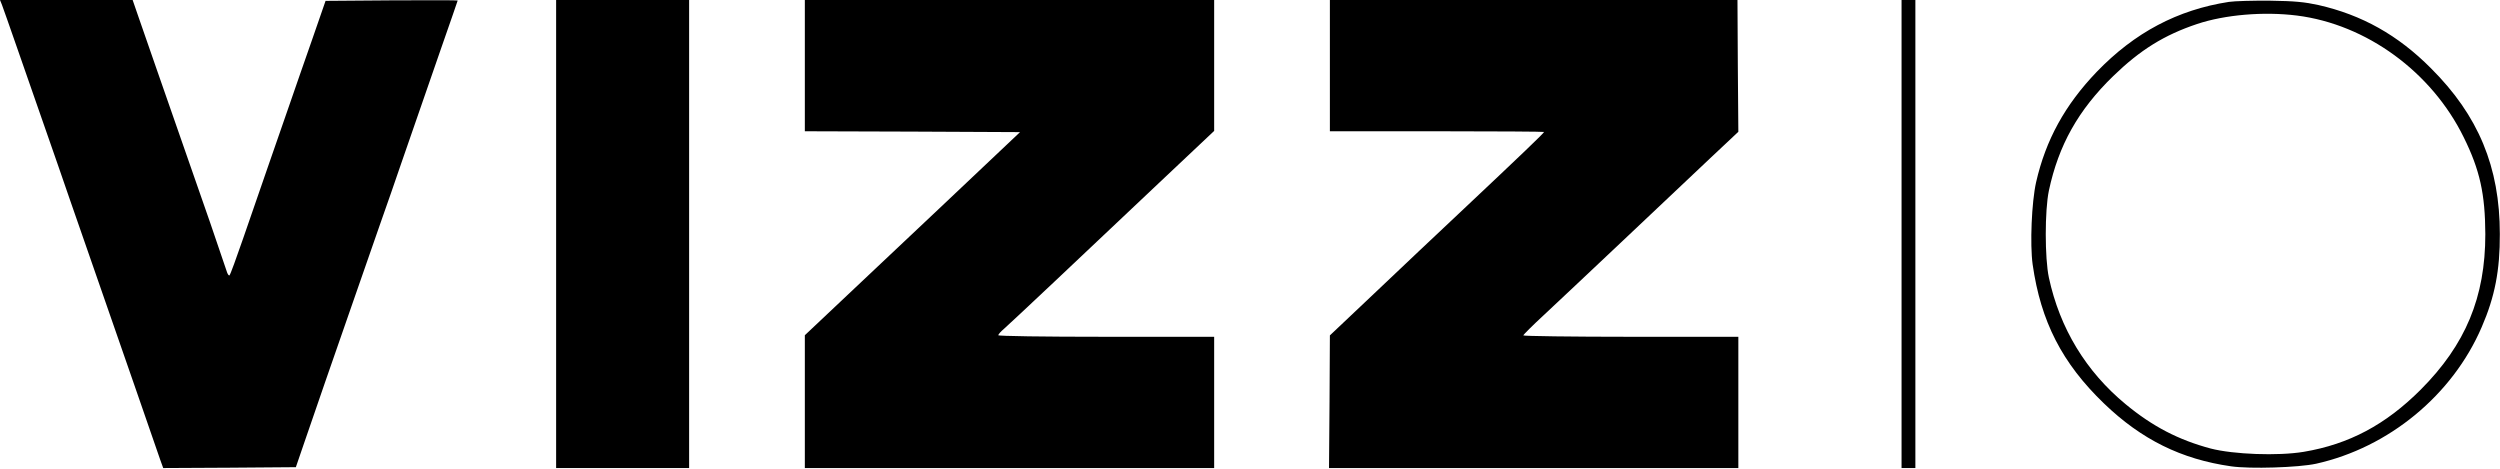
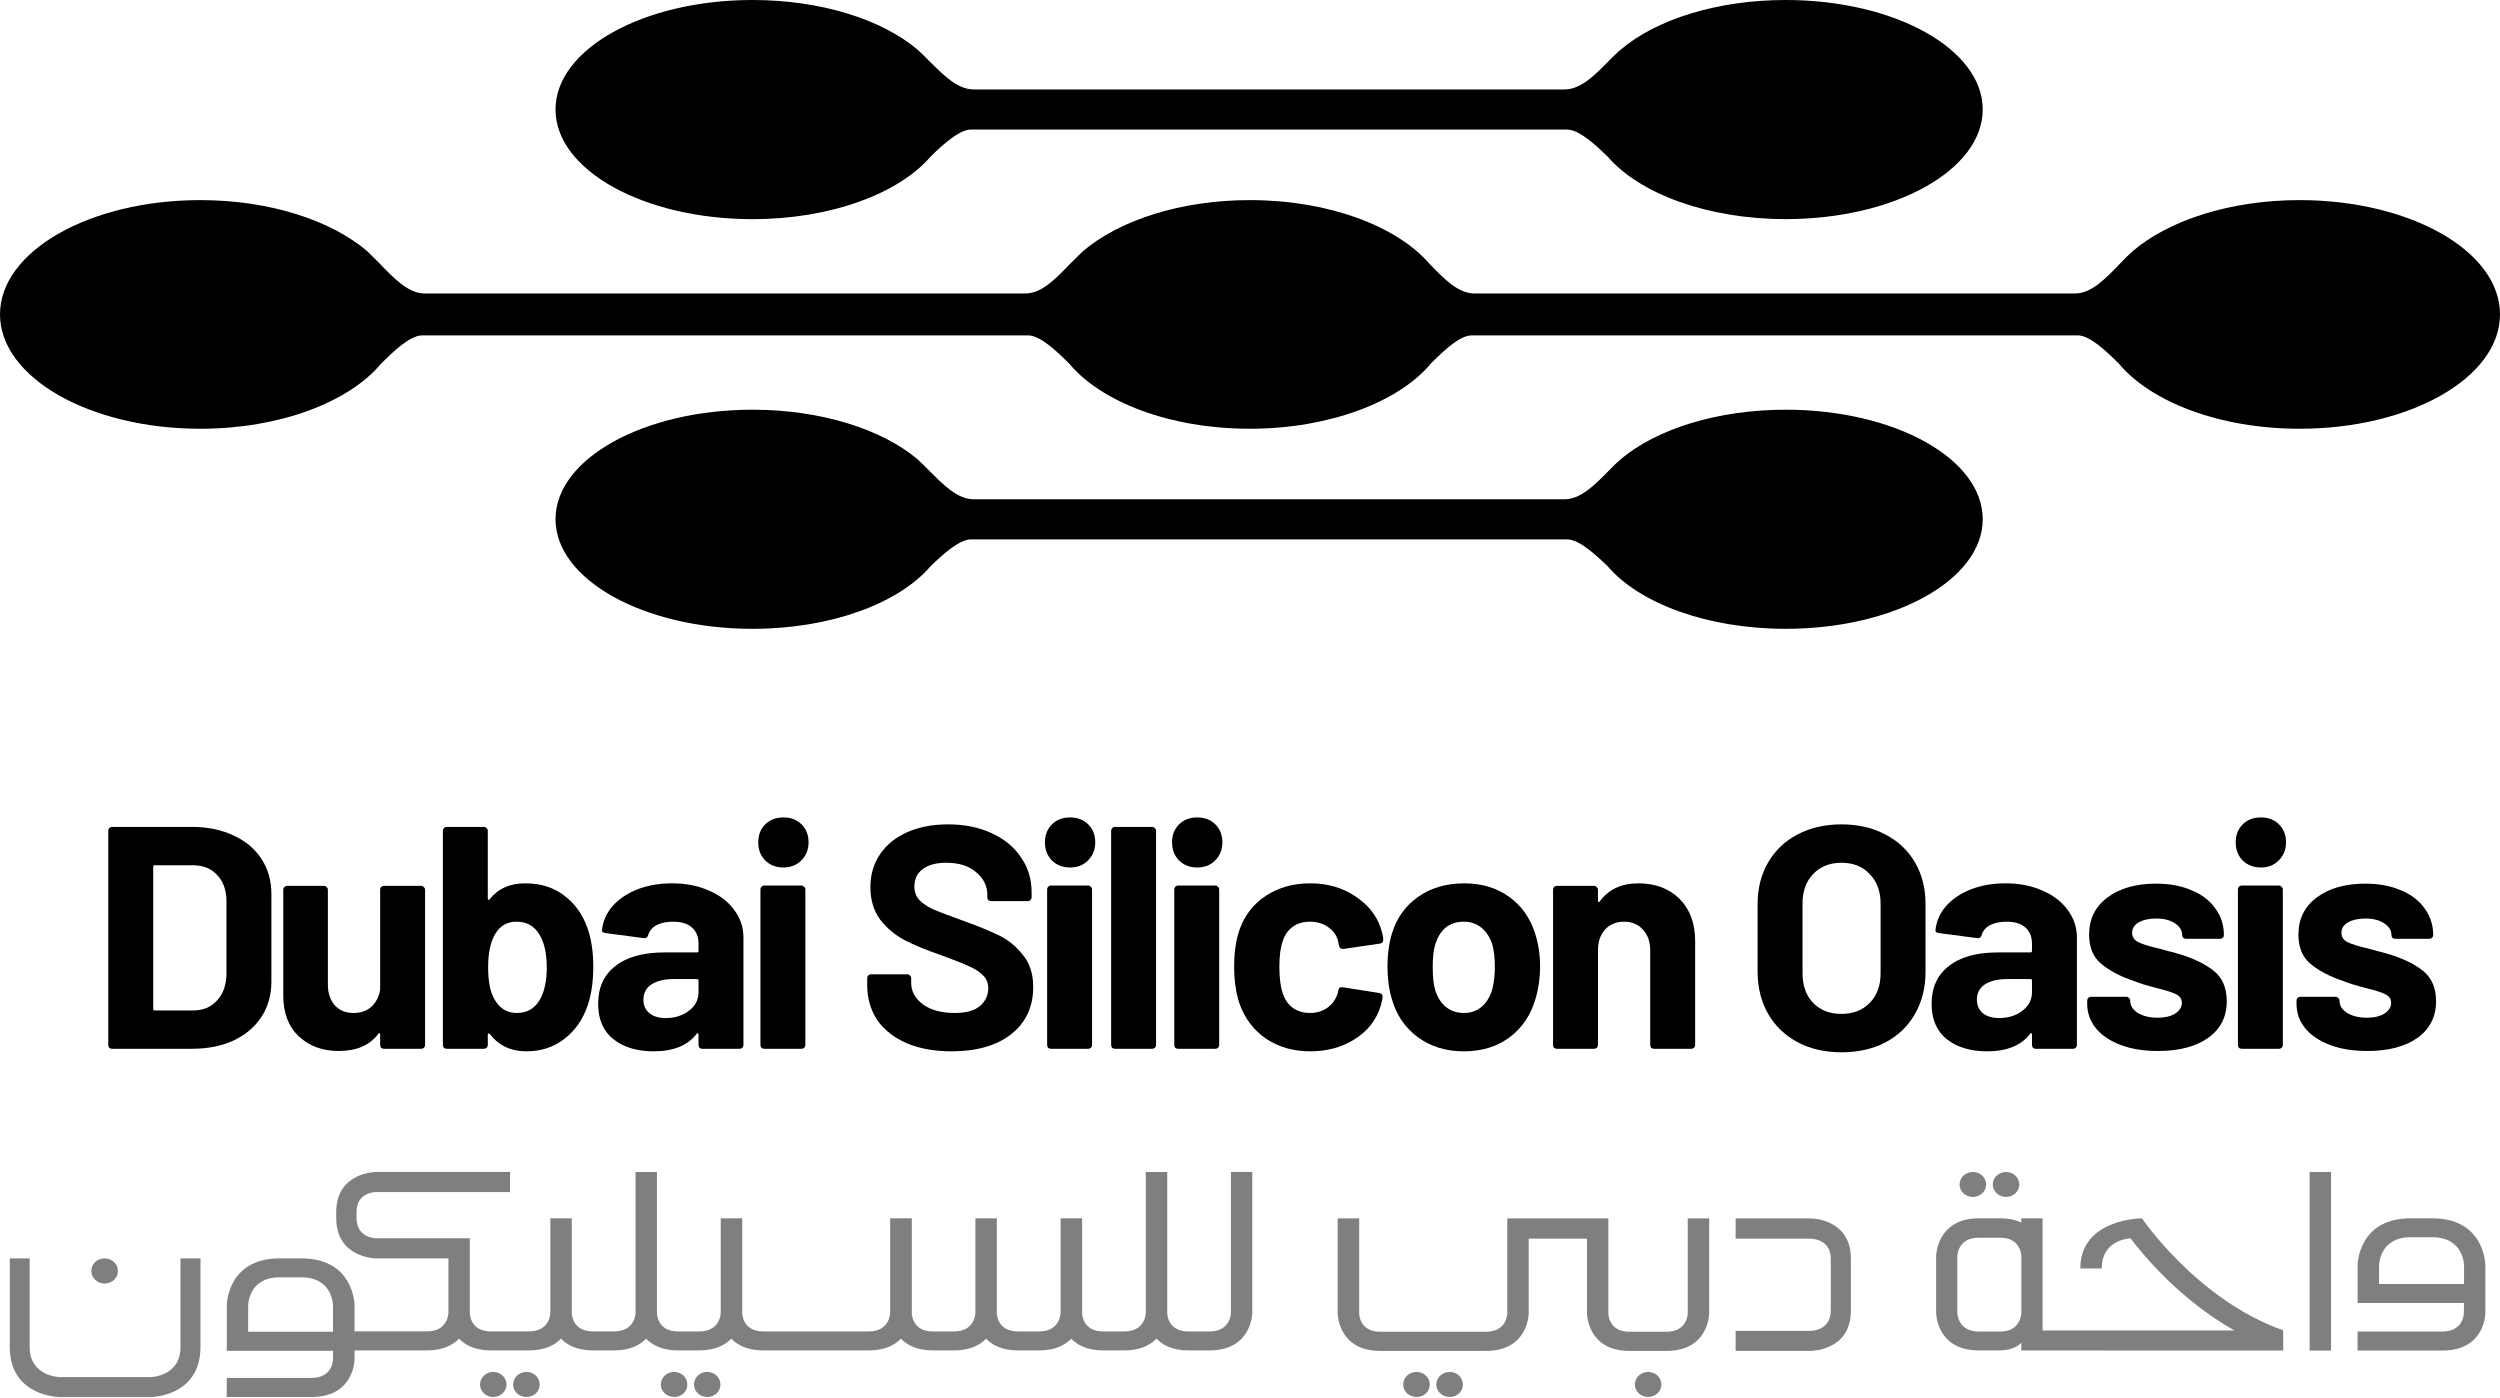
- <svg xmlns="http://www.w3.org/2000/svg" width="1930" height="362" viewBox="0 0 1930 362" fill="none">
-   <path d="M1.467 3.6C2.267 5.733 7.6 20.8 13.333 37.333C19.067 53.867 26 73.6 28.667 81.333C31.333 89.067 38.667 110 44.933 128C51.067 146 58.533 167.2 61.333 175.333C67.467 192.8 81.6 233.733 104.667 300C114 326.8 122.533 351.467 123.733 355.067L126 361.333L177.2 361.067L228.4 360.667L234.8 342C238.267 331.733 245.733 310.133 251.333 294C256.933 277.867 266.533 250.267 272.667 232.667C278.8 215.067 288.133 188.4 293.333 173.333C298.667 158.267 305.867 137.6 309.333 127.333C316.933 105.333 323.333 86.933 340.533 37.333C347.6 17.2 353.333 0.533 353.333 0.4C353.333 0.133 330.4 0.133 302.4 0.267L251.333 0.667L240.933 30.667C235.2 47.2 227.467 69.067 224 79.333C220.4 89.6 212.933 111.2 207.333 127.333C201.733 143.467 192.933 168.933 187.733 184C182.533 199.067 177.867 211.867 177.2 212.533C176.667 213.067 175.6 211.6 174.933 209.2C174.133 206.667 168.4 190 162.267 172C141.6 112.667 131.067 82.4 120.667 52.667C115.067 36.533 108.667 18.133 106.4 11.6L102.4 0H0L1.467 3.6Z" fill="black" />
-   <path d="M429.333 361.333H532V0H429.333V361.333Z" fill="black" />
-   <path d="M621.333 101.333L704.4 101.6L787.467 102L760.667 127.333C746 141.2 708.667 176.533 677.6 205.733L621.333 258.8V361.333H937.333V260H854C804.8 260 770.667 259.467 770.667 258.8C770.667 258.133 772.667 255.867 775.067 253.867C777.333 251.867 794.933 235.467 814 217.467C833.067 199.467 868.667 165.867 893.067 142.8L937.333 101.067V0H621.333V101.333Z" fill="black" />
-   <path d="M1026.67 101.333H1109.33C1154.8 101.333 1192 101.6 1192 101.867C1192 102.667 1173.73 120.133 1130.67 160.667C1111.2 178.933 1079.87 208.533 1061.07 226.4L1026.67 258.933L1026.4 310.133L1026 361.333H1342V260H1259.07C1213.33 260 1176 259.467 1176 258.933C1176 258.4 1183.07 251.333 1191.73 243.333C1200.4 235.2 1227.87 209.467 1252.8 185.867C1277.6 162.4 1307.87 133.867 1320 122.4L1342 101.733L1341.6 50.8L1341.33 0H1026.67V101.333Z" fill="black" />
-   <path d="M1468 361.333H1478.67V0H1468V361.333Z" fill="black" />
-   <path d="M1720.67 1.467C1681.07 7.6 1648 25.067 1618.67 55.467C1594.13 81.067 1579.33 108 1571.87 140.667C1568.4 156.133 1567.07 188.667 1569.2 204.133C1575.47 248.133 1591.87 280.267 1624.27 311.467C1653.2 339.333 1684 354.533 1722.4 360C1737.07 362.133 1774.53 360.933 1788 358C1844.27 345.467 1893.33 304.933 1915.87 252.533C1926 229.2 1930 208.667 1929.87 180.667C1929.87 128.933 1913.33 89.2 1876.67 52.667C1851.2 27.067 1823.33 11.467 1789.73 3.867C1779.33 1.6 1771.73 0.8 1752.67 0.533C1739.47 0.4 1725.07 0.8 1720.67 1.467ZM1773.2 12C1826.93 18.8 1877.2 55.467 1902 106C1914.53 131.333 1918.53 149.867 1918.67 180.8C1918.67 229.467 1903.47 266 1868.8 300.8C1841.73 327.867 1813.47 342.933 1778.53 348.8C1758.67 352.133 1724.13 350.8 1706.67 346.267C1681.73 339.6 1661.73 329.2 1640.93 312C1610.4 286.8 1590.13 253.467 1581.73 214.267C1578.53 199.333 1578.53 162.4 1581.73 147.2C1589.2 112.133 1604.4 84.933 1631.47 58.667C1652.27 38.533 1670.67 27.067 1696.13 18.533C1717.73 11.333 1747.47 8.8 1773.2 12Z" fill="black" />
+ <svg xmlns="http://www.w3.org/2000/svg" width="68" height="38" viewBox="12 12 68 38" fill="none">
+   <g>
+     <path d="M16.909 48.638C16.909 49.45 16.093 49.457 16.093 49.457H13.632C13.632 49.457 12.807 49.45 12.807 48.638V46.229H12.266V48.638C12.266 50 13.632 50 13.632 50H16.093C16.093 50 17.453 50 17.453 48.638V46.229H16.909V48.638Z" fill="black" fill-opacity="0.5" />
+     <path d="M14.845 46.913C15.047 46.913 15.208 46.758 15.208 46.57C15.208 46.383 15.047 46.229 14.845 46.229C14.643 46.229 14.484 46.38 14.484 46.57C14.484 46.76 14.647 46.913 14.845 46.913Z" fill="black" fill-opacity="0.5" />
+     <path d="M15.049 40.527C15.02 40.527 14.994 40.518 14.971 40.501C14.953 40.478 14.945 40.452 14.945 40.423V34.596C14.945 34.567 14.953 34.544 14.971 34.527C14.994 34.504 15.02 34.492 15.049 34.492H17.215C17.648 34.492 18.027 34.57 18.351 34.725C18.68 34.875 18.934 35.087 19.113 35.363C19.292 35.639 19.382 35.958 19.382 36.32V38.699C19.382 39.061 19.292 39.38 19.113 39.656C18.934 39.932 18.68 40.148 18.351 40.303C18.027 40.452 17.648 40.527 17.215 40.527H15.049ZM16.167 39.441C16.167 39.469 16.181 39.484 16.21 39.484H17.259C17.524 39.484 17.738 39.395 17.9 39.216C18.067 39.038 18.154 38.8 18.16 38.501V36.518C18.16 36.219 18.076 35.981 17.909 35.803C17.747 35.625 17.527 35.535 17.25 35.535H16.21C16.181 35.535 16.167 35.55 16.167 35.579V39.441Z" fill="black" />
+     <path d="M22.34 36.199C22.34 36.171 22.348 36.148 22.366 36.13C22.389 36.107 22.415 36.096 22.444 36.096H23.458C23.486 36.096 23.51 36.107 23.527 36.13C23.55 36.148 23.562 36.171 23.562 36.199V40.423C23.562 40.452 23.55 40.478 23.527 40.501C23.51 40.518 23.486 40.527 23.458 40.527H22.444C22.415 40.527 22.389 40.518 22.366 40.501C22.348 40.478 22.34 40.452 22.34 40.423V40.13C22.34 40.113 22.334 40.104 22.322 40.104C22.311 40.099 22.299 40.104 22.288 40.122C22.057 40.432 21.698 40.587 21.213 40.587C20.774 40.587 20.413 40.455 20.13 40.191C19.847 39.926 19.705 39.556 19.705 39.078V36.199C19.705 36.171 19.714 36.148 19.731 36.13C19.754 36.107 19.78 36.096 19.809 36.096H20.814C20.843 36.096 20.866 36.107 20.884 36.13C20.907 36.148 20.918 36.171 20.918 36.199V38.777C20.918 39.007 20.979 39.194 21.1 39.337C21.227 39.481 21.401 39.553 21.62 39.553C21.817 39.553 21.979 39.495 22.106 39.38C22.233 39.26 22.311 39.104 22.34 38.915V36.199Z" fill="black" />
+     <path d="M27.972 37.225C28.082 37.524 28.137 37.88 28.137 38.294C28.137 38.691 28.088 39.038 27.989 39.337C27.857 39.728 27.643 40.035 27.348 40.26C27.059 40.484 26.715 40.596 26.317 40.596C25.895 40.596 25.563 40.438 25.32 40.122C25.309 40.11 25.297 40.107 25.286 40.113C25.274 40.113 25.268 40.122 25.268 40.139V40.423C25.268 40.452 25.257 40.478 25.234 40.501C25.216 40.518 25.193 40.527 25.164 40.527H24.15C24.121 40.527 24.095 40.518 24.072 40.501C24.055 40.478 24.046 40.452 24.046 40.423V34.596C24.046 34.567 24.055 34.544 24.072 34.527C24.095 34.504 24.121 34.492 24.15 34.492H25.164C25.193 34.492 25.216 34.504 25.234 34.527C25.257 34.544 25.268 34.567 25.268 34.596V36.441C25.268 36.458 25.274 36.469 25.286 36.475C25.297 36.481 25.309 36.475 25.32 36.458C25.546 36.171 25.866 36.027 26.282 36.027C26.704 36.027 27.056 36.136 27.34 36.355C27.628 36.567 27.839 36.857 27.972 37.225ZM26.689 39.182C26.811 38.964 26.872 38.676 26.872 38.32C26.872 37.923 26.802 37.619 26.663 37.406C26.525 37.182 26.32 37.07 26.048 37.07C25.794 37.07 25.6 37.182 25.468 37.406C25.34 37.624 25.277 37.926 25.277 38.311C25.277 38.696 25.335 38.987 25.45 39.182C25.589 39.429 25.791 39.553 26.057 39.553C26.34 39.553 26.551 39.429 26.689 39.182Z" fill="black" />
+     <path d="M30.281 36.027C30.657 36.027 30.992 36.093 31.286 36.225C31.581 36.352 31.809 36.527 31.971 36.751C32.138 36.975 32.222 37.225 32.222 37.501V40.423C32.222 40.452 32.211 40.478 32.188 40.501C32.17 40.518 32.147 40.527 32.118 40.527H31.104C31.075 40.527 31.049 40.518 31.026 40.501C31.009 40.478 31 40.452 31 40.423V40.139C31 40.122 30.994 40.11 30.983 40.104C30.971 40.099 30.96 40.104 30.948 40.122C30.706 40.438 30.316 40.596 29.778 40.596C29.328 40.596 28.964 40.486 28.686 40.268C28.409 40.05 28.27 39.728 28.27 39.303C28.27 38.86 28.426 38.518 28.738 38.277C29.05 38.03 29.495 37.906 30.073 37.906H30.957C30.986 37.906 31 37.892 31 37.863V37.673C31 37.484 30.942 37.337 30.827 37.234C30.711 37.125 30.538 37.07 30.307 37.07C30.128 37.07 29.978 37.102 29.856 37.165C29.741 37.228 29.666 37.317 29.631 37.432C29.614 37.495 29.576 37.524 29.518 37.518L28.47 37.38C28.4 37.369 28.369 37.343 28.374 37.303C28.397 37.061 28.493 36.843 28.66 36.648C28.834 36.452 29.059 36.3 29.336 36.191C29.619 36.081 29.934 36.027 30.281 36.027ZM30.108 39.691C30.356 39.691 30.567 39.624 30.74 39.492C30.914 39.36 31 39.191 31 38.984V38.673C31 38.645 30.986 38.63 30.957 38.63H30.333C30.073 38.63 29.868 38.679 29.718 38.777C29.573 38.874 29.501 39.012 29.501 39.191C29.501 39.346 29.556 39.469 29.666 39.561C29.775 39.648 29.923 39.691 30.108 39.691Z" fill="black" />
+     <path d="M33.308 35.596C33.112 35.596 32.947 35.533 32.814 35.406C32.687 35.274 32.624 35.11 32.624 34.915C32.624 34.714 32.687 34.55 32.814 34.423C32.941 34.297 33.106 34.234 33.308 34.234C33.511 34.234 33.675 34.297 33.802 34.423C33.929 34.55 33.993 34.714 33.993 34.915C33.993 35.11 33.926 35.274 33.794 35.406C33.666 35.533 33.505 35.596 33.308 35.596ZM32.788 40.527C32.759 40.527 32.733 40.518 32.71 40.501C32.693 40.478 32.684 40.452 32.684 40.423V36.191C32.684 36.162 32.693 36.139 32.71 36.122C32.733 36.099 32.759 36.087 32.788 36.087H33.802C33.831 36.087 33.854 36.099 33.872 36.122C33.895 36.139 33.906 36.162 33.906 36.191V40.423C33.906 40.452 33.895 40.478 33.872 40.501C33.854 40.518 33.831 40.527 33.802 40.527H32.788Z" fill="black" />
+     <path d="M37.885 40.596C37.423 40.596 37.018 40.524 36.672 40.38C36.325 40.231 36.056 40.021 35.865 39.751C35.681 39.475 35.588 39.156 35.588 38.794V38.604C35.588 38.576 35.597 38.553 35.614 38.535C35.637 38.512 35.663 38.501 35.692 38.501H36.68C36.709 38.501 36.732 38.512 36.749 38.535C36.773 38.553 36.784 38.576 36.784 38.604V38.734C36.784 38.964 36.891 39.159 37.105 39.32C37.319 39.475 37.607 39.553 37.971 39.553C38.278 39.553 38.506 39.489 38.656 39.363C38.806 39.231 38.881 39.07 38.881 38.88C38.881 38.742 38.835 38.627 38.743 38.535C38.65 38.438 38.523 38.354 38.361 38.285C38.205 38.211 37.954 38.11 37.607 37.984C37.22 37.852 36.891 37.717 36.62 37.579C36.354 37.441 36.128 37.254 35.944 37.018C35.764 36.777 35.675 36.481 35.675 36.13C35.675 35.785 35.764 35.484 35.944 35.225C36.123 34.967 36.371 34.768 36.689 34.63C37.007 34.492 37.373 34.423 37.789 34.423C38.228 34.423 38.618 34.501 38.959 34.656C39.306 34.811 39.575 35.03 39.765 35.311C39.962 35.587 40.06 35.909 40.06 36.277V36.406C40.06 36.435 40.048 36.461 40.025 36.484C40.008 36.501 39.985 36.51 39.956 36.51H38.959C38.931 36.51 38.904 36.501 38.881 36.484C38.864 36.461 38.855 36.435 38.855 36.406V36.337C38.855 36.096 38.754 35.892 38.552 35.725C38.356 35.553 38.084 35.467 37.737 35.467C37.466 35.467 37.252 35.524 37.096 35.639C36.946 35.754 36.871 35.912 36.871 36.113C36.871 36.257 36.914 36.377 37.001 36.475C37.093 36.573 37.226 36.662 37.4 36.742C37.579 36.817 37.853 36.92 38.223 37.053C38.633 37.202 38.954 37.334 39.185 37.449C39.422 37.564 39.633 37.737 39.817 37.967C40.008 38.191 40.103 38.484 40.103 38.846C40.103 39.386 39.904 39.814 39.505 40.13C39.107 40.441 38.566 40.596 37.885 40.596Z" fill="black" />
+     <path d="M41.106 35.596C40.91 35.596 40.745 35.533 40.612 35.406C40.485 35.274 40.422 35.11 40.422 34.915C40.422 34.714 40.485 34.55 40.612 34.423C40.739 34.297 40.904 34.234 41.106 34.234C41.309 34.234 41.473 34.297 41.6 34.423C41.727 34.55 41.791 34.714 41.791 34.915C41.791 35.11 41.724 35.274 41.592 35.406C41.465 35.533 41.303 35.596 41.106 35.596ZM40.586 40.527C40.557 40.527 40.531 40.518 40.508 40.501C40.491 40.478 40.482 40.452 40.482 40.423V36.191C40.482 36.162 40.491 36.139 40.508 36.122C40.531 36.099 40.557 36.087 40.586 36.087H41.6C41.629 36.087 41.652 36.099 41.67 36.122C41.693 36.139 41.704 36.162 41.704 36.191V40.423C41.704 40.452 41.693 40.478 41.67 40.501C41.652 40.518 41.629 40.527 41.6 40.527H40.586Z" fill="black" />
+     <path d="M42.327 40.527C42.298 40.527 42.272 40.518 42.249 40.501C42.232 40.478 42.223 40.452 42.223 40.423V34.596C42.223 34.567 42.232 34.544 42.249 34.527C42.272 34.504 42.298 34.492 42.327 34.492H43.341C43.37 34.492 43.393 34.504 43.41 34.527C43.434 34.544 43.445 34.567 43.445 34.596V40.423C43.445 40.452 43.434 40.478 43.41 40.501C43.393 40.518 43.37 40.527 43.341 40.527H42.327Z" fill="black" />
+     <path d="M44.564 35.596C44.368 35.596 44.203 35.533 44.07 35.406C43.943 35.274 43.88 35.11 43.88 34.915C43.88 34.714 43.943 34.55 44.07 34.423C44.197 34.297 44.362 34.234 44.564 34.234C44.767 34.234 44.931 34.297 45.058 34.423C45.185 34.55 45.249 34.714 45.249 34.915C45.249 35.11 45.183 35.274 45.05 35.406C44.923 35.533 44.761 35.596 44.564 35.596ZM44.044 40.527C44.016 40.527 43.989 40.518 43.966 40.501C43.949 40.478 43.94 40.452 43.94 40.423V36.191C43.94 36.162 43.949 36.139 43.966 36.122C43.989 36.099 44.016 36.087 44.044 36.087H45.058C45.087 36.087 45.11 36.099 45.128 36.122C45.151 36.139 45.162 36.162 45.162 36.191V40.423C45.162 40.452 45.151 40.478 45.128 40.501C45.11 40.518 45.087 40.527 45.058 40.527H44.044Z" fill="black" />
+     <path d="M47.64 40.596C47.178 40.596 46.776 40.481 46.435 40.251C46.1 40.021 45.86 39.705 45.716 39.303C45.618 39.015 45.569 38.676 45.569 38.285C45.569 37.9 45.618 37.567 45.716 37.285C45.855 36.895 46.094 36.587 46.435 36.363C46.776 36.139 47.178 36.027 47.64 36.027C48.102 36.027 48.507 36.142 48.853 36.372C49.206 36.602 49.44 36.892 49.555 37.242C49.601 37.38 49.624 37.484 49.624 37.553V37.57C49.624 37.622 49.596 37.653 49.538 37.665L48.541 37.811H48.524C48.472 37.811 48.437 37.783 48.42 37.725L48.394 37.587C48.353 37.438 48.264 37.314 48.125 37.217C47.987 37.119 47.822 37.07 47.631 37.07C47.446 37.07 47.29 37.116 47.163 37.208C47.036 37.3 46.947 37.426 46.895 37.587C46.831 37.76 46.799 37.995 46.799 38.294C46.799 38.593 46.828 38.828 46.886 39.001C46.938 39.173 47.028 39.308 47.155 39.406C47.288 39.504 47.446 39.553 47.631 39.553C47.81 39.553 47.966 39.507 48.099 39.415C48.238 39.317 48.333 39.185 48.385 39.018C48.391 39.007 48.394 38.989 48.394 38.967C48.4 38.961 48.403 38.952 48.403 38.941C48.408 38.872 48.449 38.843 48.524 38.854L49.52 39.01C49.578 39.021 49.607 39.053 49.607 39.104C49.607 39.15 49.59 39.237 49.555 39.363C49.434 39.748 49.197 40.05 48.844 40.268C48.498 40.486 48.096 40.596 47.64 40.596Z" fill="black" />
+     <path d="M51.819 40.596C51.334 40.596 50.918 40.469 50.571 40.216C50.225 39.964 49.988 39.619 49.861 39.182C49.78 38.912 49.739 38.619 49.739 38.303C49.739 37.964 49.78 37.659 49.861 37.389C49.993 36.964 50.233 36.63 50.58 36.389C50.927 36.148 51.343 36.027 51.828 36.027C52.302 36.027 52.706 36.148 53.041 36.389C53.376 36.625 53.613 36.955 53.752 37.38C53.844 37.668 53.891 37.969 53.891 38.285C53.891 38.596 53.85 38.886 53.769 39.156C53.642 39.604 53.405 39.958 53.059 40.216C52.718 40.469 52.305 40.596 51.819 40.596ZM51.819 39.553C52.01 39.553 52.172 39.495 52.305 39.38C52.438 39.265 52.533 39.107 52.591 38.906C52.637 38.722 52.66 38.521 52.66 38.303C52.66 38.061 52.637 37.857 52.591 37.691C52.527 37.495 52.429 37.343 52.296 37.234C52.163 37.125 52.001 37.07 51.811 37.07C51.614 37.07 51.45 37.125 51.317 37.234C51.19 37.343 51.097 37.495 51.039 37.691C50.993 37.829 50.97 38.033 50.97 38.303C50.97 38.561 50.99 38.762 51.031 38.906C51.088 39.107 51.184 39.265 51.317 39.38C51.455 39.495 51.623 39.553 51.819 39.553Z" fill="black" />
+     <path d="M56.565 36.027C57.028 36.027 57.4 36.168 57.683 36.449C57.966 36.731 58.108 37.113 58.108 37.596V40.423C58.108 40.452 58.096 40.478 58.073 40.501C58.056 40.518 58.033 40.527 58.004 40.527H56.99C56.961 40.527 56.935 40.518 56.912 40.501C56.895 40.478 56.886 40.452 56.886 40.423V37.846C56.886 37.616 56.819 37.429 56.687 37.285C56.559 37.142 56.389 37.07 56.175 37.07C55.962 37.07 55.788 37.142 55.655 37.285C55.528 37.429 55.465 37.616 55.465 37.846V40.423C55.465 40.452 55.453 40.478 55.43 40.501C55.413 40.518 55.39 40.527 55.361 40.527H54.347C54.318 40.527 54.292 40.518 54.269 40.501C54.251 40.478 54.243 40.452 54.243 40.423V36.199C54.243 36.171 54.251 36.148 54.269 36.13C54.292 36.107 54.318 36.096 54.347 36.096H55.361C55.39 36.096 55.413 36.107 55.43 36.13C55.453 36.148 55.465 36.171 55.465 36.199V36.501C55.465 36.518 55.471 36.53 55.482 36.535C55.494 36.541 55.502 36.538 55.508 36.527C55.745 36.194 56.097 36.027 56.565 36.027Z" fill="black" />
+     <path d="M62.086 40.622C61.636 40.622 61.237 40.53 60.89 40.346C60.55 40.162 60.284 39.906 60.093 39.578C59.903 39.245 59.807 38.863 59.807 38.432V36.587C59.807 36.162 59.903 35.785 60.093 35.458C60.284 35.13 60.55 34.877 60.89 34.699C61.237 34.515 61.636 34.423 62.086 34.423C62.543 34.423 62.941 34.515 63.282 34.699C63.629 34.877 63.898 35.13 64.088 35.458C64.279 35.785 64.374 36.162 64.374 36.587V38.432C64.374 38.863 64.279 39.245 64.088 39.578C63.898 39.912 63.629 40.17 63.282 40.354C62.941 40.532 62.543 40.622 62.086 40.622ZM62.086 39.578C62.404 39.578 62.661 39.478 62.858 39.277C63.054 39.076 63.152 38.808 63.152 38.475V36.579C63.152 36.245 63.054 35.978 62.858 35.777C62.667 35.57 62.41 35.467 62.086 35.467C61.769 35.467 61.511 35.57 61.315 35.777C61.124 35.978 61.029 36.245 61.029 36.579V38.475C61.029 38.808 61.124 39.076 61.315 39.277C61.511 39.478 61.769 39.578 62.086 39.578Z" fill="black" />
+     <path d="M66.551 36.027C66.927 36.027 67.262 36.093 67.556 36.225C67.851 36.352 68.079 36.527 68.241 36.751C68.409 36.975 68.492 37.225 68.492 37.501V40.423C68.492 40.452 68.481 40.478 68.458 40.501C68.44 40.518 68.417 40.527 68.388 40.527H67.374C67.345 40.527 67.319 40.518 67.296 40.501C67.279 40.478 67.27 40.452 67.27 40.423V40.139C67.27 40.122 67.264 40.11 67.253 40.104C67.241 40.099 67.23 40.104 67.218 40.122C66.976 40.438 66.586 40.596 66.048 40.596C65.598 40.596 65.234 40.486 64.956 40.268C64.679 40.05 64.54 39.728 64.54 39.303C64.54 38.86 64.696 38.518 65.008 38.277C65.32 38.03 65.765 37.906 66.343 37.906H67.227C67.256 37.906 67.27 37.892 67.27 37.863V37.673C67.27 37.484 67.213 37.337 67.097 37.234C66.981 37.125 66.808 37.07 66.577 37.07C66.398 37.07 66.248 37.102 66.126 37.165C66.011 37.228 65.936 37.317 65.901 37.432C65.884 37.495 65.846 37.524 65.788 37.518L64.74 37.38C64.67 37.369 64.639 37.343 64.644 37.303C64.668 37.061 64.763 36.843 64.93 36.648C65.104 36.452 65.329 36.3 65.606 36.191C65.889 36.081 66.204 36.027 66.551 36.027ZM66.378 39.691C66.626 39.691 66.837 39.624 67.01 39.492C67.184 39.36 67.27 39.191 67.27 38.984V38.673C67.27 38.645 67.256 38.63 67.227 38.63H66.603C66.343 38.63 66.138 38.679 65.988 38.777C65.843 38.874 65.771 39.012 65.771 39.191C65.771 39.346 65.826 39.469 65.936 39.561C66.046 39.648 66.193 39.691 66.378 39.691Z" fill="black" />
+     <path d="M70.696 40.587C70.309 40.587 69.971 40.532 69.682 40.423C69.393 40.314 69.168 40.162 69.006 39.966C68.85 39.771 68.772 39.55 68.772 39.303V39.216C68.772 39.188 68.781 39.165 68.798 39.148C68.822 39.124 68.847 39.113 68.876 39.113H69.838C69.867 39.113 69.89 39.124 69.908 39.148C69.931 39.165 69.942 39.188 69.942 39.216V39.225C69.942 39.352 70.012 39.461 70.15 39.553C70.295 39.639 70.474 39.682 70.688 39.682C70.884 39.682 71.043 39.645 71.164 39.57C71.286 39.489 71.346 39.392 71.346 39.277C71.346 39.173 71.294 39.096 71.19 39.044C71.086 38.992 70.916 38.938 70.679 38.88C70.407 38.811 70.194 38.745 70.038 38.682C69.668 38.556 69.373 38.4 69.154 38.217C68.934 38.033 68.824 37.768 68.824 37.423C68.824 36.998 68.989 36.662 69.318 36.415C69.653 36.162 70.095 36.035 70.644 36.035C71.014 36.035 71.338 36.096 71.615 36.217C71.892 36.331 72.106 36.495 72.256 36.708C72.412 36.92 72.49 37.162 72.49 37.432C72.49 37.461 72.479 37.487 72.456 37.51C72.438 37.527 72.415 37.535 72.386 37.535H71.459C71.43 37.535 71.404 37.527 71.381 37.51C71.364 37.487 71.355 37.461 71.355 37.432C71.355 37.306 71.288 37.199 71.156 37.113C71.028 37.027 70.858 36.984 70.644 36.984C70.454 36.984 70.298 37.018 70.176 37.087C70.055 37.156 69.994 37.251 69.994 37.372C69.994 37.487 70.052 37.573 70.168 37.63C70.289 37.688 70.488 37.748 70.766 37.811C70.829 37.829 70.901 37.849 70.982 37.872C71.063 37.889 71.15 37.912 71.242 37.941C71.653 38.061 71.976 38.217 72.213 38.406C72.45 38.596 72.568 38.872 72.568 39.234C72.568 39.659 72.398 39.992 72.057 40.234C71.722 40.469 71.268 40.587 70.696 40.587Z" fill="black" />
+     <path d="M73.495 35.596C73.299 35.596 73.134 35.533 73.001 35.406C72.874 35.274 72.811 35.11 72.811 34.915C72.811 34.714 72.874 34.55 73.001 34.423C73.128 34.297 73.293 34.234 73.495 34.234C73.697 34.234 73.862 34.297 73.989 34.423C74.116 34.55 74.18 34.714 74.18 34.915C74.18 35.11 74.113 35.274 73.98 35.406C73.853 35.533 73.692 35.596 73.495 35.596ZM72.975 40.527C72.946 40.527 72.92 40.518 72.897 40.501C72.88 40.478 72.871 40.452 72.871 40.423V36.191C72.871 36.162 72.88 36.139 72.897 36.122C72.92 36.099 72.946 36.087 72.975 36.087H73.989C74.018 36.087 74.041 36.099 74.058 36.122C74.082 36.139 74.093 36.162 74.093 36.191V40.423C74.093 40.452 74.082 40.478 74.058 40.501C74.041 40.518 74.018 40.527 73.989 40.527H72.975Z" fill="black" />
+     <path d="M76.389 40.587C76.002 40.587 75.664 40.532 75.375 40.423C75.086 40.314 74.861 40.162 74.699 39.966C74.543 39.771 74.465 39.55 74.465 39.303V39.216C74.465 39.188 74.473 39.165 74.491 39.148C74.514 39.124 74.54 39.113 74.569 39.113H75.531C75.56 39.113 75.583 39.124 75.6 39.148C75.623 39.165 75.635 39.188 75.635 39.216V39.225C75.635 39.352 75.704 39.461 75.843 39.553C75.987 39.639 76.166 39.682 76.38 39.682C76.576 39.682 76.735 39.645 76.857 39.57C76.978 39.489 77.039 39.392 77.039 39.277C77.039 39.173 76.987 39.096 76.883 39.044C76.779 38.992 76.608 38.938 76.371 38.88C76.1 38.811 75.886 38.745 75.73 38.682C75.36 38.556 75.066 38.4 74.846 38.217C74.626 38.033 74.517 37.768 74.517 37.423C74.517 36.998 74.681 36.662 75.011 36.415C75.346 36.162 75.788 36.035 76.337 36.035C76.706 36.035 77.03 36.096 77.307 36.217C77.585 36.331 77.798 36.495 77.949 36.708C78.105 36.92 78.183 37.162 78.183 37.432C78.183 37.461 78.171 37.487 78.148 37.51C78.131 37.527 78.108 37.535 78.079 37.535H77.151C77.122 37.535 77.096 37.527 77.073 37.51C77.056 37.487 77.047 37.461 77.047 37.432C77.047 37.306 76.981 37.199 76.848 37.113C76.721 37.027 76.55 36.984 76.337 36.984C76.146 36.984 75.99 37.018 75.869 37.087C75.747 37.156 75.687 37.251 75.687 37.372C75.687 37.487 75.745 37.573 75.86 37.63C75.981 37.688 76.181 37.748 76.458 37.811C76.522 37.829 76.594 37.849 76.675 37.872C76.755 37.889 76.842 37.912 76.935 37.941C77.345 38.061 77.668 38.217 77.905 38.406C78.142 38.596 78.261 38.872 78.261 39.234C78.261 39.659 78.09 39.992 77.749 40.234C77.414 40.469 76.961 40.587 76.389 40.587Z" fill="black" />
+     <path d="M61.256 45.14H59.209V45.692H61.256C61.256 45.692 61.797 45.692 61.797 46.233V47.651C61.797 48.192 61.268 48.199 61.268 48.199H59.209V48.744H61.256C61.256 48.744 62.344 48.744 62.344 47.651V46.234C62.344 45.141 61.256 45.141 61.256 45.141" fill="black" fill-opacity="0.5" />
+     <path d="M52.998 45.14V47.72C52.998 47.72 52.998 48.224 52.416 48.224H49.543C48.97 48.224 48.97 47.731 48.97 47.731V45.14H48.385V47.72C48.385 47.72 48.385 48.745 49.543 48.745H52.416C53.581 48.745 53.581 47.72 53.581 47.72V45.691H55.166V47.72C55.166 47.72 55.166 48.745 56.323 48.745H57.326C58.49 48.745 58.49 47.72 58.49 47.72V45.14H57.907V47.72C57.907 47.72 57.907 48.224 57.326 48.224H56.323C55.748 48.224 55.748 47.731 55.748 47.731V45.14H52.998Z" fill="black" fill-opacity="0.5" />
+     <path d="M50.529 49.316C50.326 49.316 50.167 49.471 50.167 49.659C50.167 49.847 50.326 49.998 50.529 49.998C50.732 49.998 50.89 49.85 50.89 49.659C50.89 49.468 50.725 49.316 50.529 49.316Z" fill="black" fill-opacity="0.5" />
+     <path d="M51.433 49.316C51.232 49.316 51.067 49.471 51.067 49.659C51.067 49.847 51.232 49.998 51.433 49.998C51.634 49.998 51.79 49.85 51.79 49.659C51.79 49.468 51.63 49.316 51.433 49.316Z" fill="black" fill-opacity="0.5" />
+     <path d="M56.827 49.316C56.63 49.316 56.468 49.471 56.468 49.659C56.468 49.847 56.63 49.998 56.827 49.998C57.025 49.998 57.19 49.85 57.19 49.659C57.19 49.468 57.027 49.316 56.827 49.316Z" fill="black" fill-opacity="0.5" />
+     <path d="M30.337 49.316C30.134 49.316 29.974 49.471 29.974 49.659C29.974 49.847 30.134 49.998 30.337 49.998C30.541 49.998 30.696 49.85 30.696 49.659C30.696 49.468 30.534 49.316 30.337 49.316Z" fill="black" fill-opacity="0.5" />
+     <path d="M31.237 49.316C31.035 49.316 30.877 49.471 30.877 49.659C30.877 49.847 31.035 49.998 31.237 49.998C31.439 49.998 31.596 49.85 31.596 49.659C31.596 49.468 31.435 49.316 31.237 49.316Z" fill="black" fill-opacity="0.5" />
+     <path d="M25.414 49.316C25.218 49.316 25.057 49.471 25.057 49.659C25.057 49.847 25.218 49.998 25.414 49.998C25.611 49.998 25.777 49.85 25.777 49.659C25.777 49.468 25.615 49.316 25.414 49.316Z" fill="black" fill-opacity="0.5" />
+     <path d="M26.321 49.316C26.117 49.316 25.957 49.471 25.957 49.659C25.957 49.847 26.116 49.998 26.321 49.998C26.525 49.998 26.68 49.85 26.68 49.659C26.68 49.468 26.518 49.316 26.321 49.316Z" fill="black" fill-opacity="0.5" />
+     <path d="M45.481 43.879V47.707C45.481 47.707 45.481 48.216 44.899 48.216H44.324C43.749 48.216 43.749 47.724 43.749 47.724V43.879H43.165V47.706C43.165 47.706 43.165 48.215 42.582 48.215H42.008C41.434 48.215 41.434 47.723 41.434 47.723V45.139H40.848V47.706C40.848 47.706 40.848 48.215 40.265 48.215H39.691C39.114 48.215 39.114 47.723 39.114 47.723V45.139H38.531V47.706C38.531 47.706 38.531 48.215 37.948 48.215H37.375C36.801 48.215 36.801 47.723 36.801 47.723V45.139H36.212V47.706C36.212 47.706 36.212 48.215 35.631 48.215H32.764C32.189 48.215 32.189 47.723 32.189 47.723V45.139H31.604V47.706C31.604 47.706 31.604 48.215 31.017 48.215H30.443C29.869 48.215 29.869 47.723 29.869 47.723V43.878H29.287V47.706C29.287 47.706 29.287 48.214 28.703 48.214H28.127C27.553 48.214 27.553 47.722 27.553 47.722V45.138H26.97V47.706C26.97 47.706 26.97 48.214 26.388 48.214H25.353C24.779 48.214 24.779 47.722 24.779 47.722V45.68H24.197V45.681H22.233C22.233 45.681 21.697 45.681 21.697 45.128V44.969C21.697 44.424 22.218 44.424 22.218 44.424H25.874V43.877H22.233C22.233 43.877 21.145 43.877 21.145 44.969V45.128C21.145 46.229 22.233 46.229 22.233 46.229H24.197V47.713C24.194 47.768 24.161 48.213 23.615 48.213H21.643V47.507C21.643 47.507 21.643 46.228 20.196 46.228H19.605C18.169 46.228 18.169 47.507 18.169 47.507V48.742H21.059L21.058 48.976C21.058 48.976 21.058 49.479 20.473 49.479H18.167V49.999H20.473C21.643 49.999 21.643 48.976 21.643 48.976V48.731H23.614C24.044 48.731 24.314 48.59 24.486 48.412C24.656 48.589 24.924 48.731 25.353 48.731H26.387C26.819 48.731 27.086 48.59 27.26 48.412C27.431 48.589 27.701 48.731 28.127 48.731H28.703C29.135 48.731 29.404 48.59 29.574 48.412C29.746 48.589 30.014 48.731 30.442 48.731H31.016C31.447 48.731 31.722 48.59 31.891 48.412C32.062 48.589 32.33 48.731 32.764 48.731H35.631C36.062 48.731 36.334 48.59 36.505 48.412C36.674 48.589 36.946 48.731 37.374 48.731H37.948C38.381 48.731 38.652 48.59 38.822 48.412C38.991 48.589 39.258 48.731 39.69 48.731H40.264C40.697 48.731 40.968 48.59 41.137 48.412C41.309 48.589 41.576 48.731 42.008 48.731H42.582C43.015 48.731 43.283 48.59 43.457 48.412C43.626 48.589 43.895 48.731 44.324 48.731H44.899C46.062 48.731 46.062 47.704 46.062 47.704V43.877H45.482L45.481 43.879ZM21.059 48.224H18.75V47.51C18.75 47.51 18.75 46.743 19.603 46.743H20.195C21.058 46.743 21.058 47.51 21.058 47.51V48.224H21.059Z" fill="black" fill-opacity="0.5" />
+     <path d="M65.662 44.557C65.86 44.557 66.024 44.405 66.024 44.218C66.024 44.03 65.86 43.878 65.662 43.878C65.463 43.878 65.3 44.03 65.3 44.218C65.3 44.405 65.463 44.557 65.662 44.557ZM66.566 44.557C66.767 44.557 66.924 44.405 66.924 44.218C66.924 44.03 66.767 43.878 66.566 43.878C66.364 43.878 66.203 44.03 66.203 44.218C66.203 44.405 66.367 44.557 66.566 44.557ZM74.1 48.183C71.778 47.367 70.278 45.16 70.261 45.139C70.261 45.139 68.585 45.139 68.585 46.503H69.166C69.166 45.783 69.802 45.691 69.949 45.682C70.341 46.196 71.332 47.374 72.775 48.188H67.558V45.139H66.979V45.252C66.826 45.182 66.642 45.139 66.404 45.139H65.821C64.669 45.139 64.663 46.171 64.663 46.171V47.704C64.663 47.704 64.663 48.731 65.821 48.731H66.404C66.645 48.731 66.854 48.654 66.979 48.522V48.733L74.105 48.735L74.101 48.183H74.098H74.1ZM66.981 47.704C66.981 47.704 66.981 48.218 66.406 48.218H65.822C65.239 48.218 65.239 47.704 65.239 47.704V46.171C65.239 46.171 65.239 45.666 65.822 45.666H66.406C66.981 45.666 66.981 46.171 66.981 46.171V47.704ZM78.156 45.139H77.566C76.127 45.139 76.127 46.42 76.127 46.42V47.441H79.021L79.017 47.716C79.017 47.716 79.017 48.217 78.433 48.217H76.126V48.735H78.433C79.602 48.735 79.602 47.716 79.602 47.716V46.42C79.602 46.42 79.602 45.138 78.156 45.138M79.022 46.925H76.711V46.421C76.711 46.421 76.711 45.653 77.567 45.653H78.157C79.022 45.653 79.022 46.421 79.022 46.421V46.925ZM74.822 48.736H75.405V43.878H74.822V48.736Z" fill="black" fill-opacity="0.5" />
+     <path d="M55.73 27.404C56.592 28.41 58.436 29.104 60.571 29.104C63.531 29.104 65.93 27.771 65.93 26.122C65.93 24.472 63.531 23.144 60.571 23.144C58.699 23.144 57.049 23.679 56.095 24.482C55.982 24.576 55.881 24.675 55.785 24.777C55.394 25.172 55.009 25.58 54.552 25.58H38.485C38.032 25.58 37.647 25.172 37.246 24.774C37.151 24.675 37.046 24.576 36.946 24.482C35.986 23.679 34.338 23.144 32.469 23.144C29.509 23.144 27.11 24.479 27.11 26.122C27.11 27.765 29.509 29.104 32.469 29.104C34.602 29.104 36.447 28.41 37.309 27.404C37.667 27.056 38.077 26.695 38.383 26.672H54.653C54.967 26.695 55.37 27.055 55.729 27.404" fill="black" />
+     <path d="M69.634 21.892C70.51 22.938 72.382 23.662 74.548 23.662C77.557 23.662 80 22.272 80 20.55C80 18.828 77.557 17.443 74.548 17.443C72.652 17.443 70.975 18 70.004 18.837C69.891 18.937 69.786 19.041 69.692 19.143C69.29 19.556 68.9 19.983 68.438 19.983H52.109C51.656 19.983 51.278 19.582 50.885 19.178C49.995 18.149 48.141 17.443 45.995 17.443C44.1 17.443 42.429 18 41.451 18.837C41.346 18.937 41.244 19.041 41.14 19.143C40.738 19.556 40.35 19.983 39.886 19.983H23.561C23.094 19.983 22.703 19.556 22.302 19.143C22.2 19.041 22.095 18.937 21.994 18.837C21.019 18 19.346 17.443 17.447 17.443C14.44 17.443 12 18.834 12 20.551C12 22.267 14.44 23.662 17.448 23.662C19.614 23.662 21.49 22.939 22.366 21.892C22.73 21.525 23.142 21.146 23.458 21.123H39.989C40.307 21.146 40.715 21.525 41.084 21.892C41.96 22.939 43.83 23.662 45.995 23.662C48.16 23.662 50.066 22.93 50.934 21.872C51.296 21.513 51.692 21.146 52.004 21.123H68.541C68.856 21.146 69.266 21.525 69.634 21.892" fill="black" />
+     <path d="M55.73 16.261C56.592 17.265 58.436 17.96 60.571 17.96C63.531 17.96 65.93 16.627 65.93 14.978C65.93 13.329 63.531 12 60.571 12C58.699 12 57.049 12.533 56.095 13.341C55.982 13.433 55.881 13.533 55.785 13.631C55.394 14.028 55.009 14.433 54.552 14.433H38.485C38.032 14.433 37.647 14.027 37.246 13.631C37.151 13.533 37.046 13.428 36.946 13.341C35.986 12.533 34.338 12 32.469 12C29.509 12 27.11 13.331 27.11 14.979C27.11 16.627 29.509 17.961 32.469 17.961C34.602 17.961 36.447 17.265 37.309 16.262C37.667 15.91 38.077 15.55 38.383 15.524H54.653C54.967 15.55 55.37 15.91 55.729 16.262" fill="black" />
+   </g>
+   <defs>
+     <filter id="filter0_d_3046_491" x="0" y="0" width="92" height="62" filterUnits="userSpaceOnUse" color-interpolation-filters="sRGB">
+       <feFlood flood-opacity="0" result="BackgroundImageFix" />
+       <feColorMatrix in="SourceAlpha" type="matrix" values="0 0 0 0 0 0 0 0 0 0 0 0 0 0 0 0 0 0 127 0" result="hardAlpha" />
+       <feOffset />
+       <feGaussianBlur stdDeviation="6" />
+       <feComposite in2="hardAlpha" operator="out" />
+       <feColorMatrix type="matrix" values="0 0 0 0 0 0 0 0 0 0 0 0 0 0 0 0 0 0 0.15 0" />
+       <feBlend mode="normal" in2="BackgroundImageFix" result="effect1_dropShadow_3046_491" />
+       <feBlend mode="normal" in="SourceGraphic" in2="effect1_dropShadow_3046_491" result="shape" />
+     </filter>
+   </defs>
</svg>
